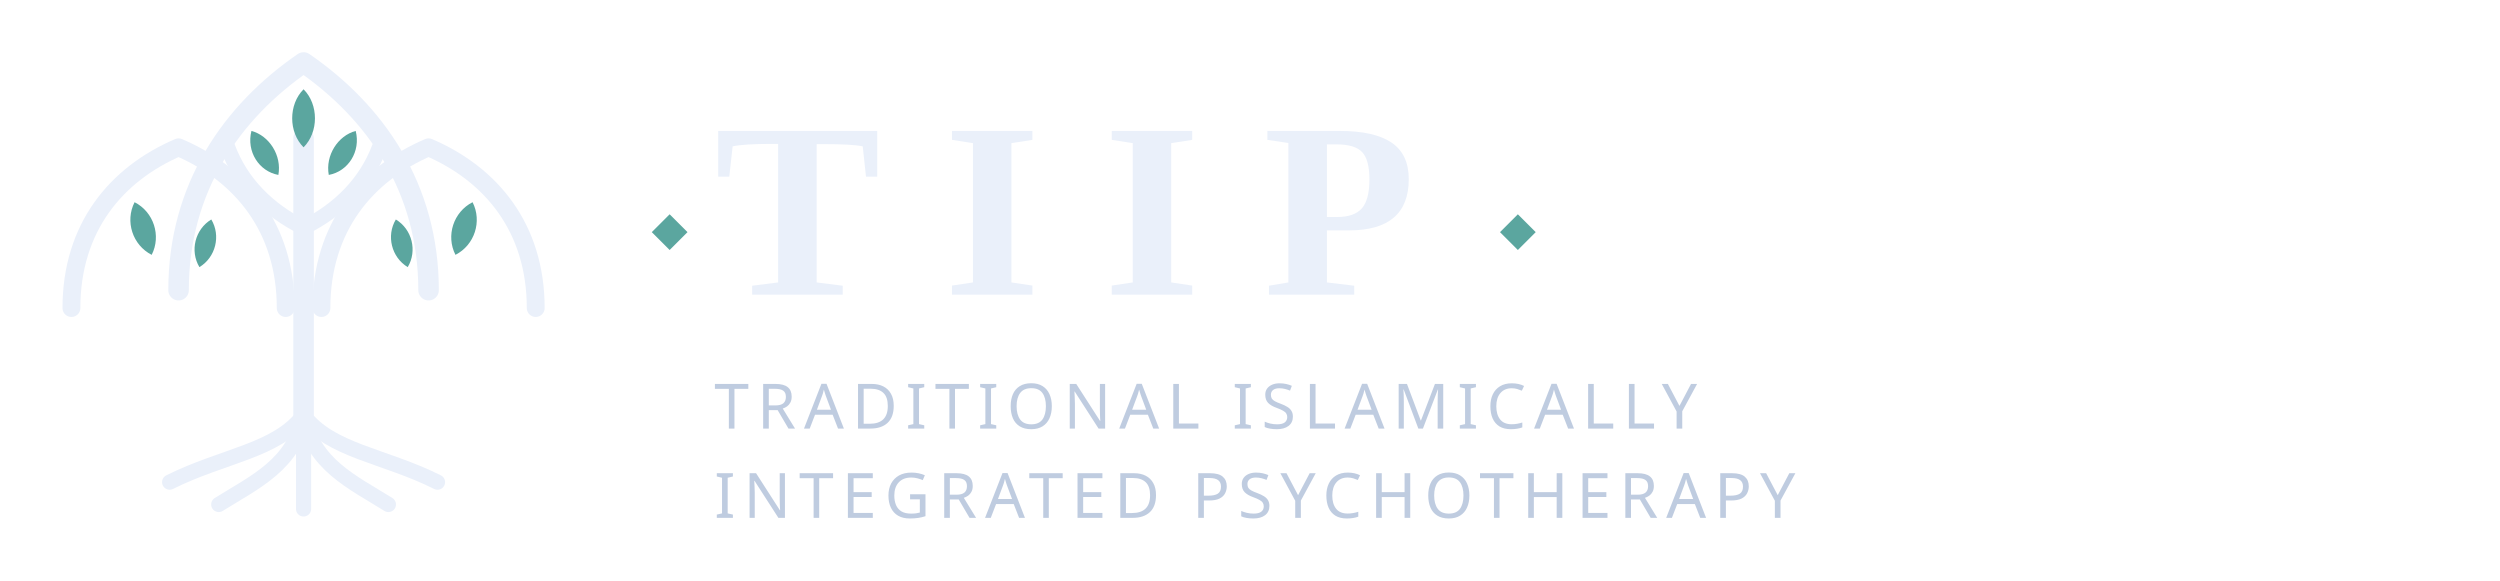
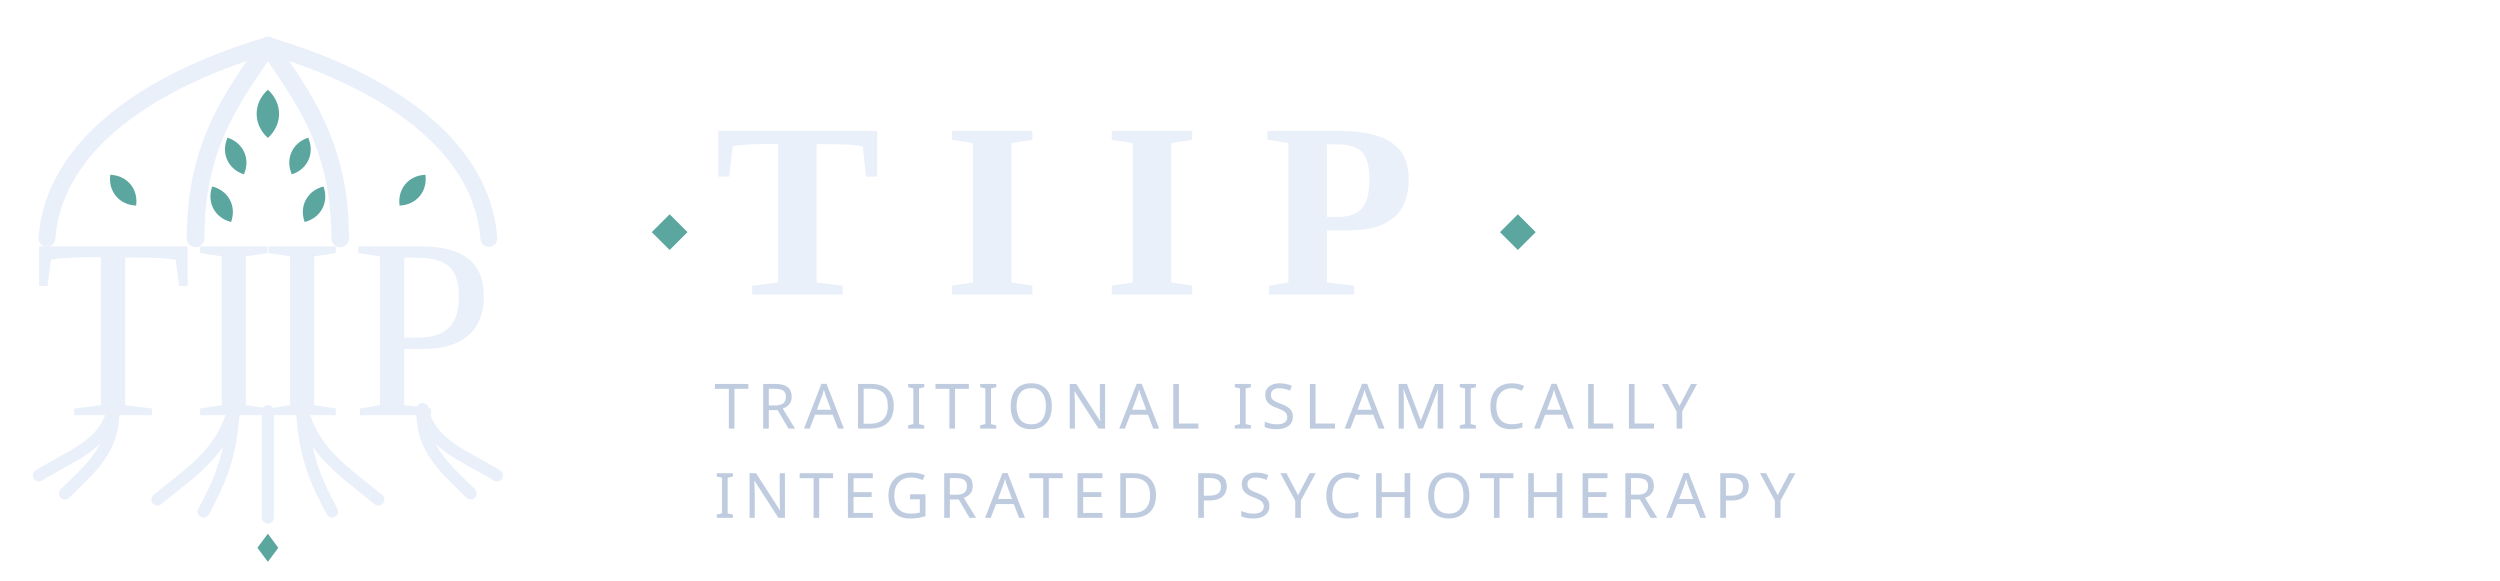
<svg xmlns="http://www.w3.org/2000/svg" viewBox="0 0 560 130" width="560" height="130" role="img" aria-label="TIIP — Traditional Islamically Integrated Psychotherapy">
-   <g transform="translate(8 5) scale(1)">
+   <g transform="translate(6 3) scale(0.9)">
    <g fill="none" stroke="#eaf0fa" stroke-linecap="round" stroke-linejoin="round">
-       <path d="M8 64 C8 46 18 34 32 28 C46 34 56 46 56 64" stroke-width="4" />
-       <path d="M64 64 C64 46 74 34 88 28 C102 34 112 46 112 64" stroke-width="4" />
-       <path d="M32 60 C32 37 44 20 60 9 C76 20 88 37 88 60" stroke-width="4.6" />
-       <path d="M60 26 L60 88" stroke-width="4.6" />
-       <path d="M60 46 C52 42 46 36 43 28" stroke-width="3.4" />
-       <path d="M60 46 C68 42 74 36 77 28" stroke-width="3.4" />
-       <path d="M60 88 C54 96 42 97 30 103" stroke-width="3.4" />
-       <path d="M60 88 C58 99 49 103 41 108" stroke-width="3.4" />
-       <path d="M60 88 L60 109" stroke-width="3.4" />
-       <path d="M60 88 C62 99 71 103 79 108" stroke-width="3.4" />
-       <path d="M60 88 C66 96 78 97 90 103" stroke-width="3.4" />
+       <path d="M42 56 C42 32 52 20 60 8 C68 20 78 32 78 56" stroke-width="4.4" />
+       <path d="M60 8 C36 15 7 30 5 56" stroke-width="4.2" />
+       <path d="M60 8 C84 15 113 30 115 56" stroke-width="4.2" />
+     </g>
+     <g fill="#eaf0fa">
+       <path d="M11.775 100.0V98.34L18.446 97.494V60.694H16.849Q8.925 60.694 6.012 61.32L5.167 67.866H3.068V58.0H40.026V67.866H37.896L37.05 61.32Q36.111 61.101 32.947 60.928Q29.784 60.756 26.026 60.756H24.491V97.494L31.162 98.34V100.0Z" />
+       <path d="M54.538 97.494 59.925 98.34V100.0H43.138V98.34L48.525 97.494V60.474L43.138 59.66V58.0H59.925V59.66L54.538 60.474Z" />
+       <path d="M71.538 97.494 76.925 98.34V100.0H60.138V98.34L65.525 97.494V60.474L60.138 59.66V58.0H76.925V59.66L71.538 60.474Z" />
+       <path d="M107.536 70.434Q107.536 65.266 105.124 63.043Q102.713 60.819 97.012 60.819H93.943V80.707H97.2Q102.493 80.707 105.015 78.295Q107.536 75.884 107.536 70.434ZM93.943 83.526V97.494L100.614 98.34V100.0H82.918V98.34L87.898 97.494V60.474L82.511 59.66V58.0H98.359Q113.768 58.0 113.768 70.371Q113.768 76.823 109.869 80.174Q105.97 83.526 98.672 83.526Z" />
+     </g>
+     <g fill="none" stroke="#eaf0fa" stroke-linecap="round" stroke-width="3">
+       <path d="M21.5 98.5 C19.5 107.5 11 110 3 115" />
+       <path d="M21.5 98.5 C22 108.5 15.5 113.5 9.5 119.5" />
+       <path d="M51.5 98.5 C48.5 109.5 41 114 32.5 121" />
+       <path d="M51.5 98.5 C51 110.5 47.5 117.5 44 124" />
+       <path d="M60 99 L60 125.5" />
+       <path d="M68.5 98.5 C69 110.5 72.5 117.5 76 124" />
+       <path d="M68.5 98.5 C71.5 109.5 79 114 87.5 121" />
+       <path d="M98.5 98.5 C98 108.5 104.5 113.5 110.5 119.5" />
+       <path d="M98.5 98.5 C100.5 107.5 109 110 117 115" />
    </g>
    <g fill="#5ba69f">
-       <path d="M60 15 C63.4 18.4 63.4 24.6 60 28 C56.6 24.6 56.6 18.4 60 15 Z" />
-       <path d="M49 24 C52.8 25.6 55 30.4 53.6 34.6 C49.4 33.2 47.2 28.4 49 24 Z" transform="rotate(-8 51 29)" />
-       <path d="M71 24 C67.2 25.6 65 30.4 66.4 34.6 C70.6 33.2 72.8 28.4 71 24 Z" transform="rotate(8 69 29)" />
-       <path d="M24 40 C27.4 43.4 27.4 49 24 52.4 C20.6 49 20.6 43.4 24 40 Z" transform="rotate(-18 24 46)" />
-       <path d="M38 44 C41 47 41 52 38 55 C35 52 35 47 38 44 Z" transform="rotate(14 38 49.5)" />
-       <path d="M96 40 C99.4 43.4 99.4 49 96 52.4 C92.6 49 92.6 43.4 96 40 Z" transform="rotate(18 96 46)" />
-       <path d="M82 44 C85 47 85 52 82 55 C79 52 79 47 82 44 Z" transform="rotate(-14 82 49.5)" />
+       <path d="M60 19.0 C63.72 22.36 63.72 27.64 60 31.0 C56.28 27.64 56.28 22.36 60 19.0 Z" transform="rotate(0 60 25)" />
+       <path d="M52 30.5 C55.1 33.3 55.1 37.7 52 40.5 C48.9 37.7 48.9 33.3 52 30.5 Z" transform="rotate(-24 52 35.5)" />
+       <path d="M68 30.5 C71.1 33.3 71.1 37.7 68 40.5 C64.9 37.7 64.9 33.3 68 30.5 Z" transform="rotate(24 68 35.5)" />
+       <path d="M48.5 42.5 C51.6 45.3 51.6 49.7 48.5 52.5 C45.4 49.7 45.4 45.3 48.5 42.5 Z" transform="rotate(-28 48.5 47.5)" />
+       <path d="M71.5 42.5 C74.6 45.3 74.6 49.7 71.5 52.5 C68.4 49.7 68.4 45.3 71.5 42.5 Z" transform="rotate(28 71.5 47.5)" />
+       <path d="M24 39.0 C27.1 41.8 27.1 46.2 24 49.0 C20.9 46.2 20.9 41.8 24 39.0 Z" transform="rotate(-40 24 44)" />
+       <path d="M96 39.0 C99.1 41.8 99.1 46.2 96 49.0 C92.9 46.2 92.9 41.8 96 39.0 Z" transform="rotate(40 96 44)" />
    </g>
+     <path d="M60 129.5 L62.6 133 L60 136.5 L57.4 133 Z" fill="#5ba69f" />
  </g>
  <g font-family="Georgia, 'Times New Roman', serif">
    <text x="160" y="66" font-size="56" font-weight="700" letter-spacing="14" fill="#eaf0fa">TIIP</text>
    <path d="M150 48 L154 52 L150 56 L146 52 Z" fill="#5ba69f" />
    <path d="M340 48 L344 52 L340 56 L336 52 Z" fill="#5ba69f" />
    <text x="160" y="96" font-size="14" letter-spacing="1.8" fill="#bfcce0" font-family="'Plus Jakarta Sans', 'Segoe UI', sans-serif">TRADITIONAL ISLAMICALLY</text>
    <text x="160" y="116" font-size="14" letter-spacing="1.8" fill="#bfcce0" font-family="'Plus Jakarta Sans', 'Segoe UI', sans-serif">INTEGRATED PSYCHOTHERAPY</text>
  </g>
</svg>
